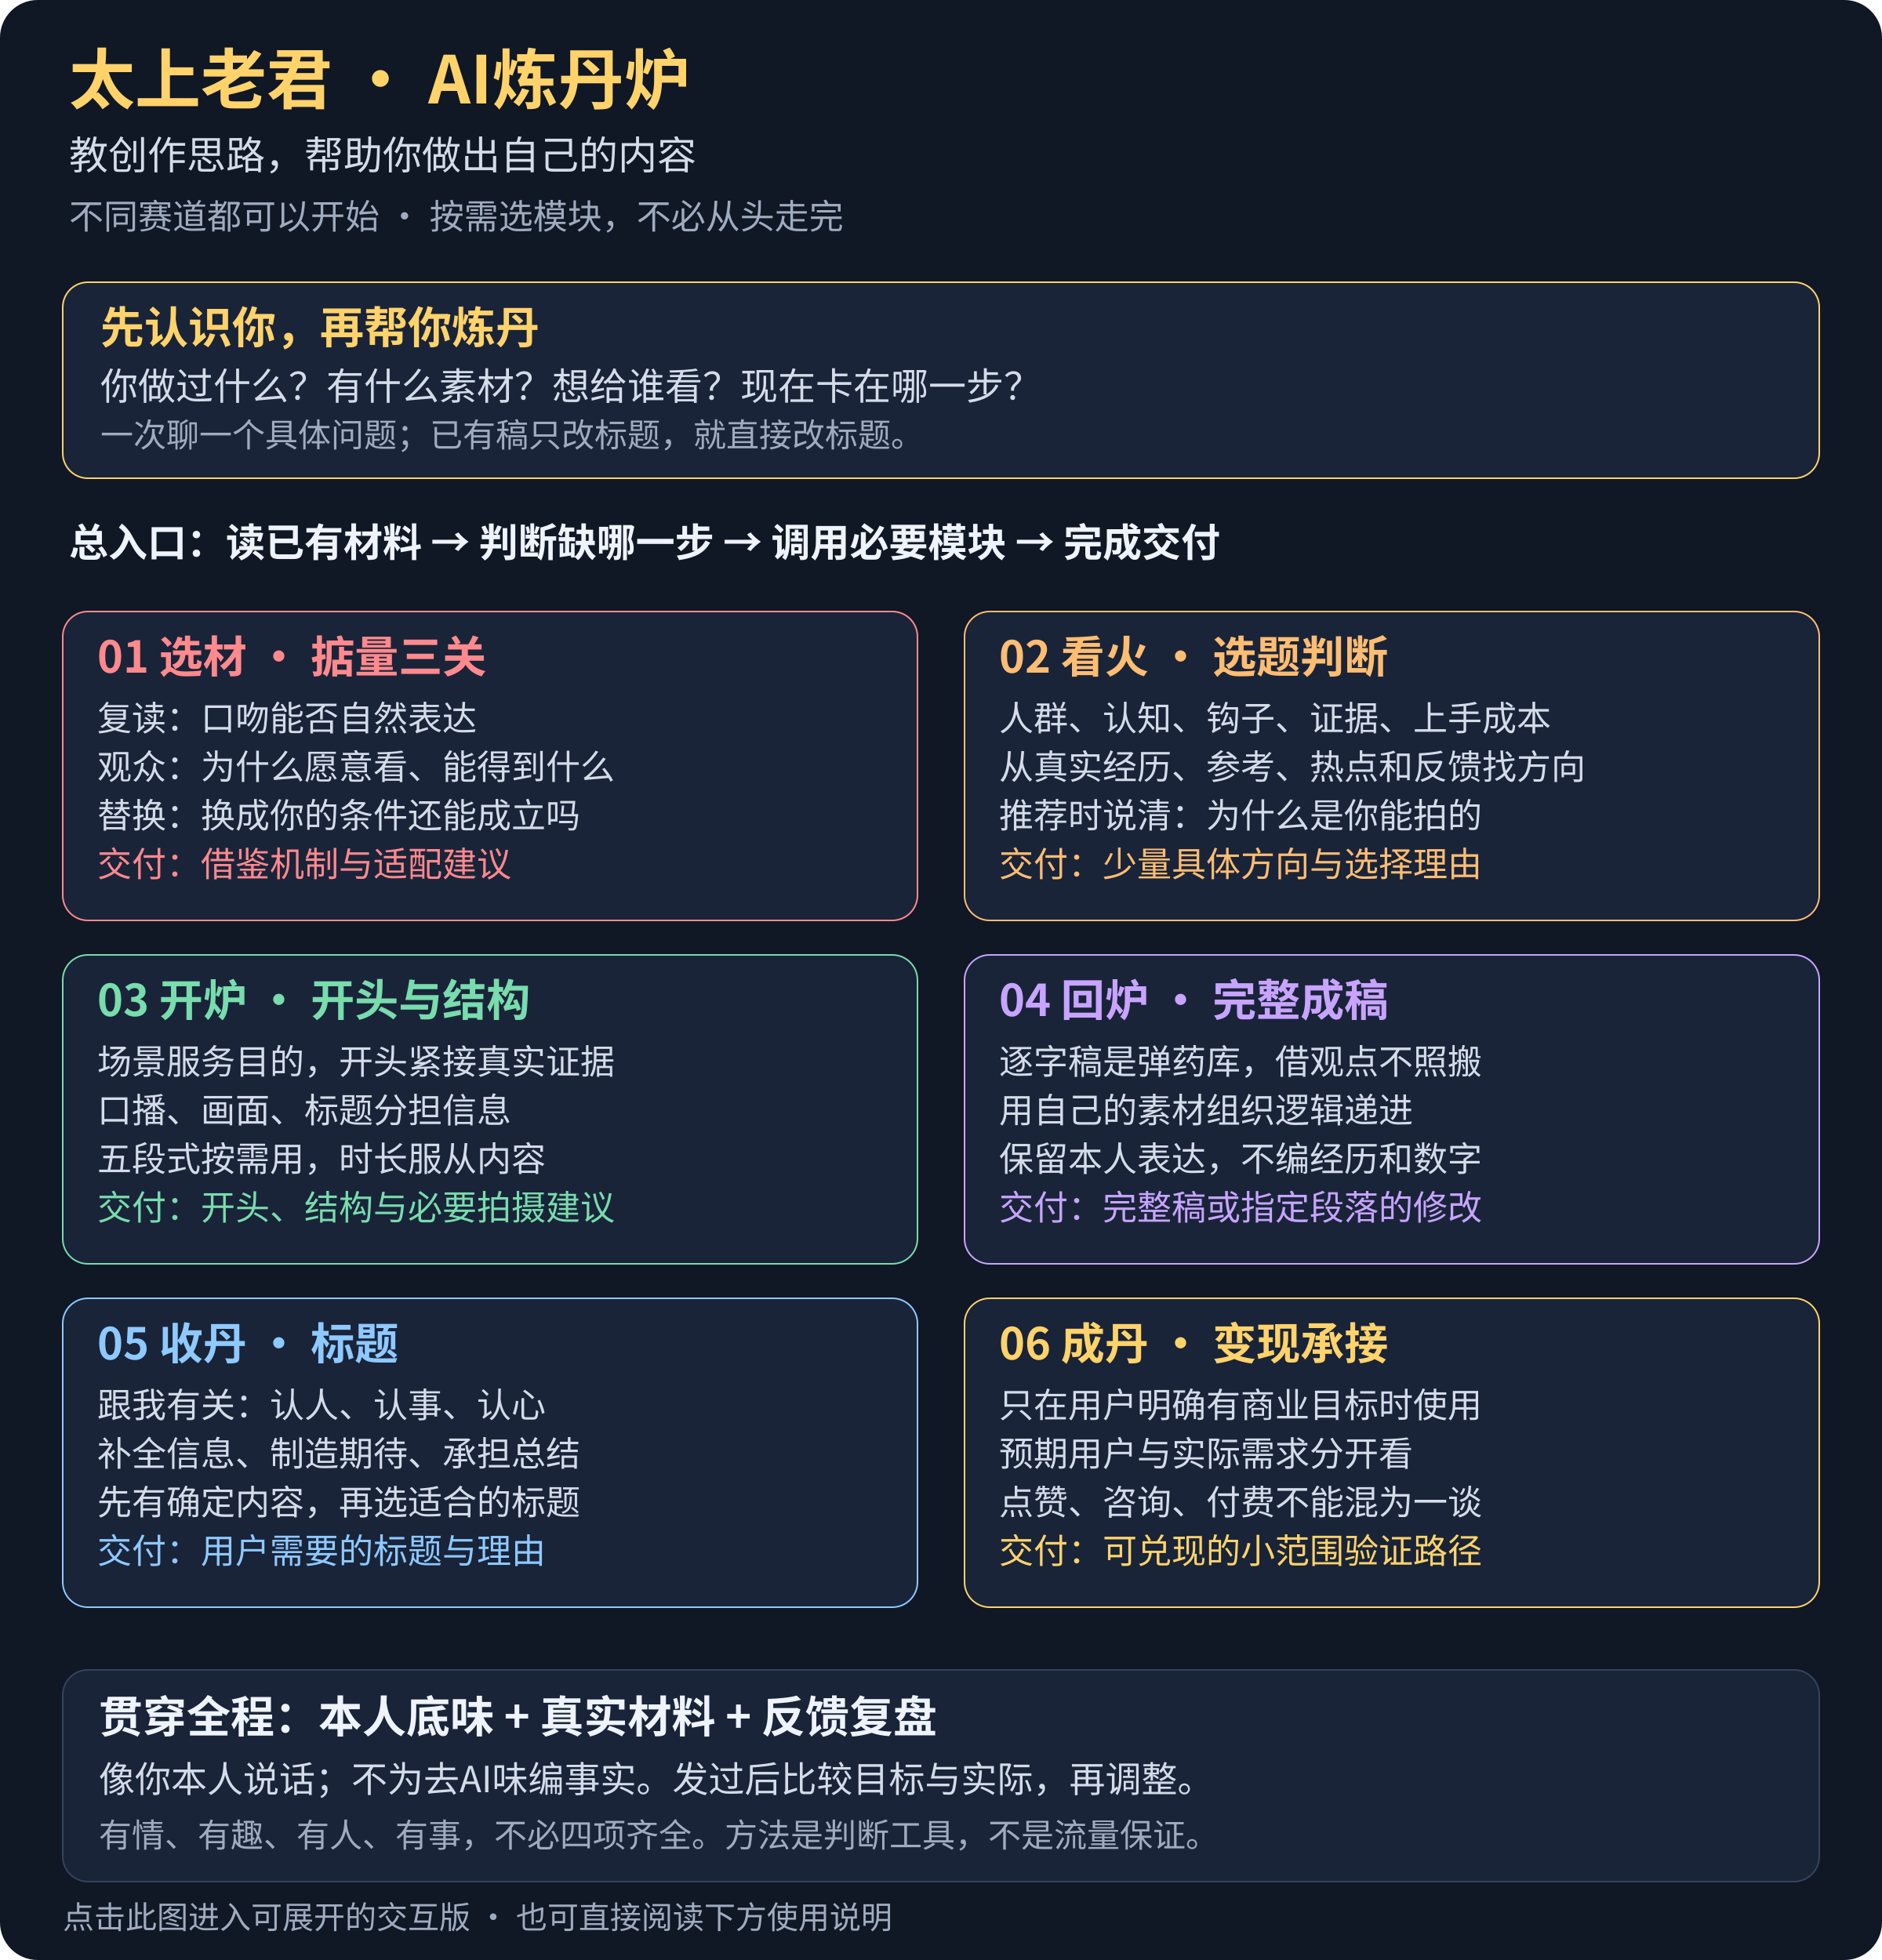
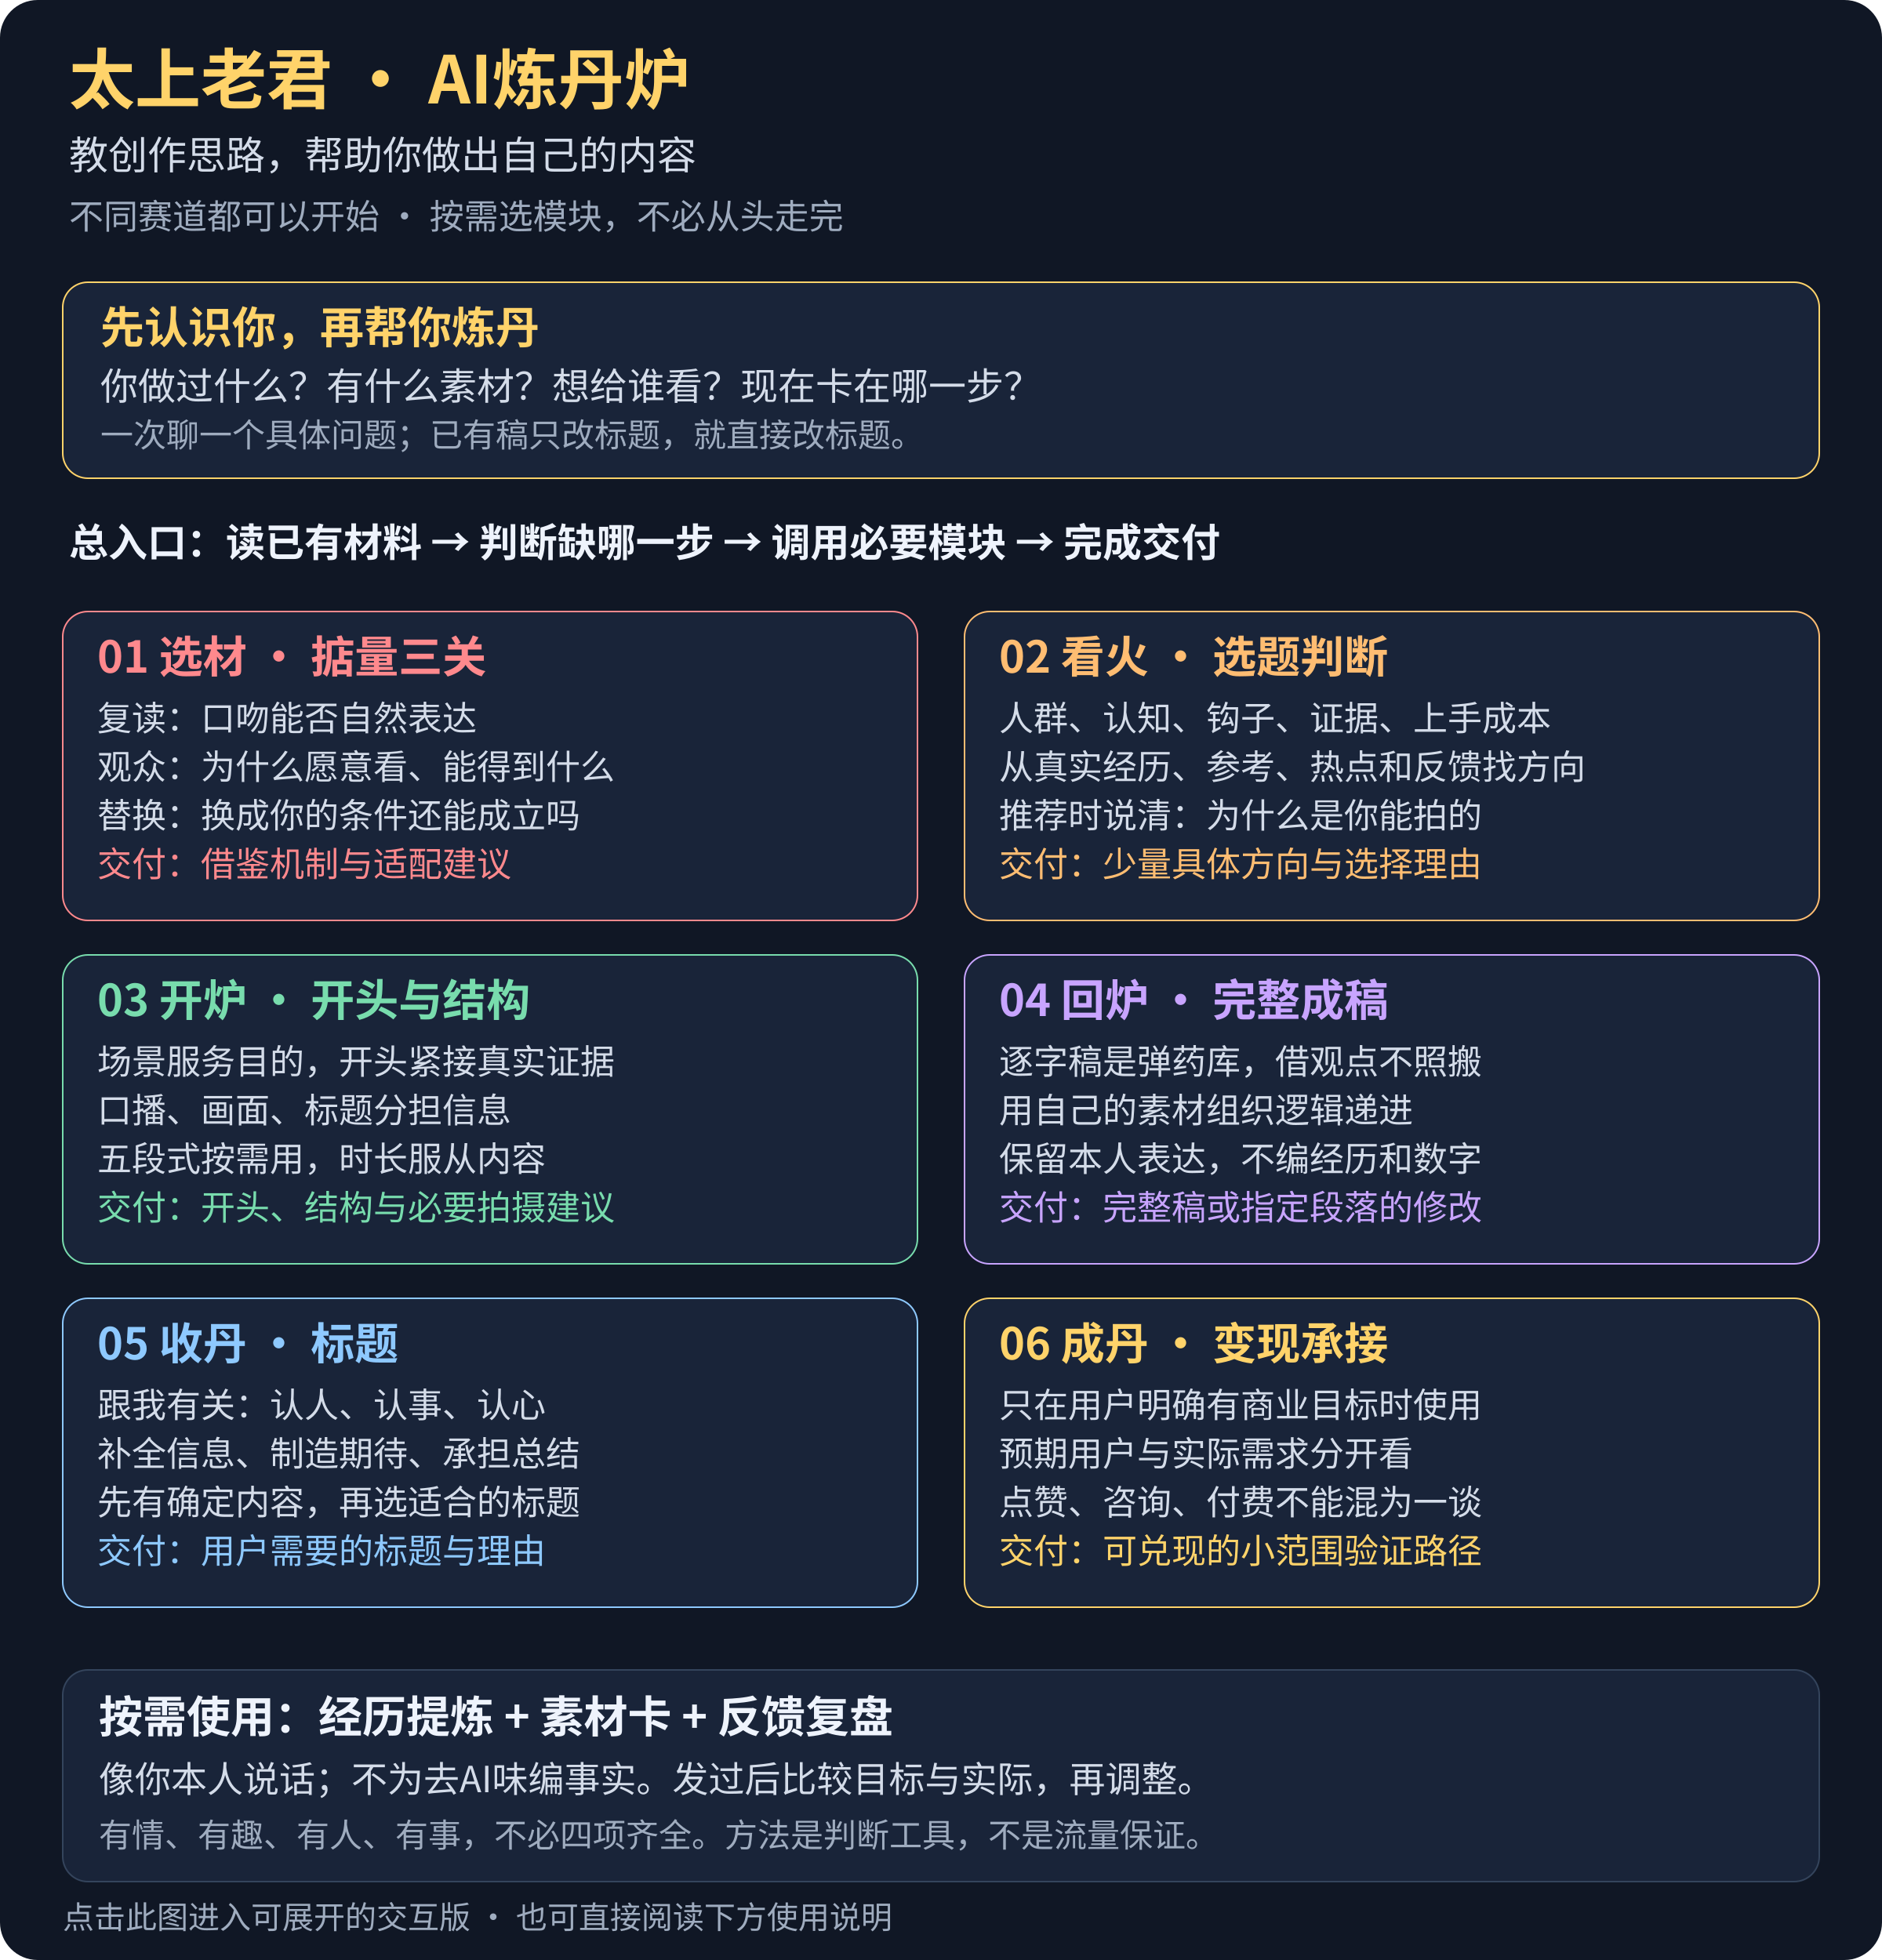
<svg xmlns="http://www.w3.org/2000/svg" width="1200" height="1250" viewBox="0 0 1200 1250" role="img" aria-labelledby="title desc">
  <rect width="1200" height="1250" rx="24" fill="#101725" />
  <g font-family="-apple-system,BlinkMacSystemFont,'Segoe UI','Noto Sans CJK SC','Microsoft YaHei',sans-serif">
    <text x="44" y="66" font-size="42" fill="#ffd36a" font-weight="700">太上老君 · AI炼丹炉</text>
    <text x="44" y="108" font-size="25" fill="#d4dce9" font-weight="400">教创作思路，帮助你做出自己的内容</text>
    <text x="44" y="146" font-size="22" fill="#9facbf" font-weight="400">不同赛道都可以开始 · 按需选模块，不必从头走完</text>
    <rect x="40" y="180" width="1120" height="125" rx="16" fill="#192439" stroke="#ffd36a" />
    <text x="64" y="219" font-size="28" fill="#ffd36a" font-weight="700">先认识你，再帮你炼丹</text>
    <text x="64" y="255" font-size="24" fill="#d4dce9" font-weight="400">你做过什么？有什么素材？想给谁看？现在卡在哪一步？</text>
    <text x="64" y="285" font-size="21" fill="#9facbf" font-weight="400">一次聊一个具体问题；已有稿只改标题，就直接改标题。</text>
    <text x="44" y="355" font-size="25" fill="#eef3fc" font-weight="600">总入口：读已有材料 → 判断缺哪一步 → 调用必要模块 → 完成交付</text>
    <rect x="40" y="390" width="545" height="197" rx="16" fill="#192439" stroke="#ff898d" />
    <text x="62" y="429" font-size="28" fill="#ff898d" font-weight="650">01  选材 · 掂量三关</text>
    <text x="62" y="466" font-size="22" fill="#d4dce9" font-weight="400">复读：口吻能否自然表达</text>
    <text x="62" y="497" font-size="22" fill="#d4dce9" font-weight="400">观众：为什么愿意看、能得到什么</text>
    <text x="62" y="528" font-size="22" fill="#d4dce9" font-weight="400">替换：换成你的条件还能成立吗</text>
    <text x="62" y="559" font-size="22" fill="#ff898d" font-weight="400">交付：借鉴机制与适配建议</text>
    <rect x="615" y="390" width="545" height="197" rx="16" fill="#192439" stroke="#ffbd72" />
    <text x="637" y="429" font-size="28" fill="#ffbd72" font-weight="650">02  看火 · 选题判断</text>
    <text x="637" y="466" font-size="22" fill="#d4dce9" font-weight="400">人群、认知、钩子、证据、上手成本</text>
    <text x="637" y="497" font-size="22" fill="#d4dce9" font-weight="400">从真实经历、参考、热点和反馈找方向</text>
    <text x="637" y="528" font-size="22" fill="#d4dce9" font-weight="400">推荐时说清：为什么是你能拍的</text>
    <text x="637" y="559" font-size="22" fill="#ffbd72" font-weight="400">交付：少量具体方向与选择理由</text>
    <rect x="40" y="609" width="545" height="197" rx="16" fill="#192439" stroke="#78dcad" />
    <text x="62" y="648" font-size="28" fill="#78dcad" font-weight="650">03  开炉 · 开头与结构</text>
    <text x="62" y="685" font-size="22" fill="#d4dce9" font-weight="400">场景服务目的，开头紧接真实证据</text>
    <text x="62" y="716" font-size="22" fill="#d4dce9" font-weight="400">口播、画面、标题分担信息</text>
    <text x="62" y="747" font-size="22" fill="#d4dce9" font-weight="400">五段式按需用，时长服从内容</text>
    <text x="62" y="778" font-size="22" fill="#78dcad" font-weight="400">交付：开头、结构与必要拍摄建议</text>
    <rect x="615" y="609" width="545" height="197" rx="16" fill="#192439" stroke="#c8a4ff" />
    <text x="637" y="648" font-size="28" fill="#c8a4ff" font-weight="650">04  回炉 · 完整成稿</text>
    <text x="637" y="685" font-size="22" fill="#d4dce9" font-weight="400">逐字稿是弹药库，借观点不照搬</text>
    <text x="637" y="716" font-size="22" fill="#d4dce9" font-weight="400">用自己的素材组织逻辑递进</text>
    <text x="637" y="747" font-size="22" fill="#d4dce9" font-weight="400">保留本人表达，不编经历和数字</text>
    <text x="637" y="778" font-size="22" fill="#c8a4ff" font-weight="400">交付：完整稿或指定段落的修改</text>
    <rect x="40" y="828" width="545" height="197" rx="16" fill="#192439" stroke="#8ec9ff" />
    <text x="62" y="867" font-size="28" fill="#8ec9ff" font-weight="650">05  收丹 · 标题</text>
    <text x="62" y="904" font-size="22" fill="#d4dce9" font-weight="400">跟我有关：认人、认事、认心</text>
    <text x="62" y="935" font-size="22" fill="#d4dce9" font-weight="400">补全信息、制造期待、承担总结</text>
    <text x="62" y="966" font-size="22" fill="#d4dce9" font-weight="400">先有确定内容，再选适合的标题</text>
    <text x="62" y="997" font-size="22" fill="#8ec9ff" font-weight="400">交付：用户需要的标题与理由</text>
    <rect x="615" y="828" width="545" height="197" rx="16" fill="#192439" stroke="#ffd36a" />
    <text x="637" y="867" font-size="28" fill="#ffd36a" font-weight="650">06  成丹 · 变现承接</text>
    <text x="637" y="904" font-size="22" fill="#d4dce9" font-weight="400">只在用户明确有商业目标时使用</text>
    <text x="637" y="935" font-size="22" fill="#d4dce9" font-weight="400">预期用户与实际需求分开看</text>
    <text x="637" y="966" font-size="22" fill="#d4dce9" font-weight="400">点赞、咨询、付费不能混为一谈</text>
    <text x="637" y="997" font-size="22" fill="#ffd36a" font-weight="400">交付：可兑现的小范围验证路径</text>
    <rect x="40" y="1065" width="1120" height="135" rx="16" fill="#192439" stroke="#34445c" />
-     <text x="63" y="1105" font-size="28" fill="#eef3fc" font-weight="650">贯穿全程：本人底味 + 真实材料 + 反馈复盘</text>
+     <text x="63" y="1105" font-size="28" fill="#eef3fc" font-weight="650">按需使用：经历提炼 + 素材卡 + 反馈复盘</text>
    <text x="63" y="1143" font-size="23" fill="#d4dce9" font-weight="400">像你本人说话；不为去AI味编事实。发过后比较目标与实际，再调整。</text>
    <text x="63" y="1178" font-size="21" fill="#9facbf" font-weight="400">有情、有趣、有人、有事，不必四项齐全。方法是判断工具，不是流量保证。</text>
    <text x="40" y="1230" font-size="20" fill="#9facbf" font-weight="400">点击此图进入可展开的交互版 · 也可直接阅读下方使用说明</text>
  </g>
</svg>
